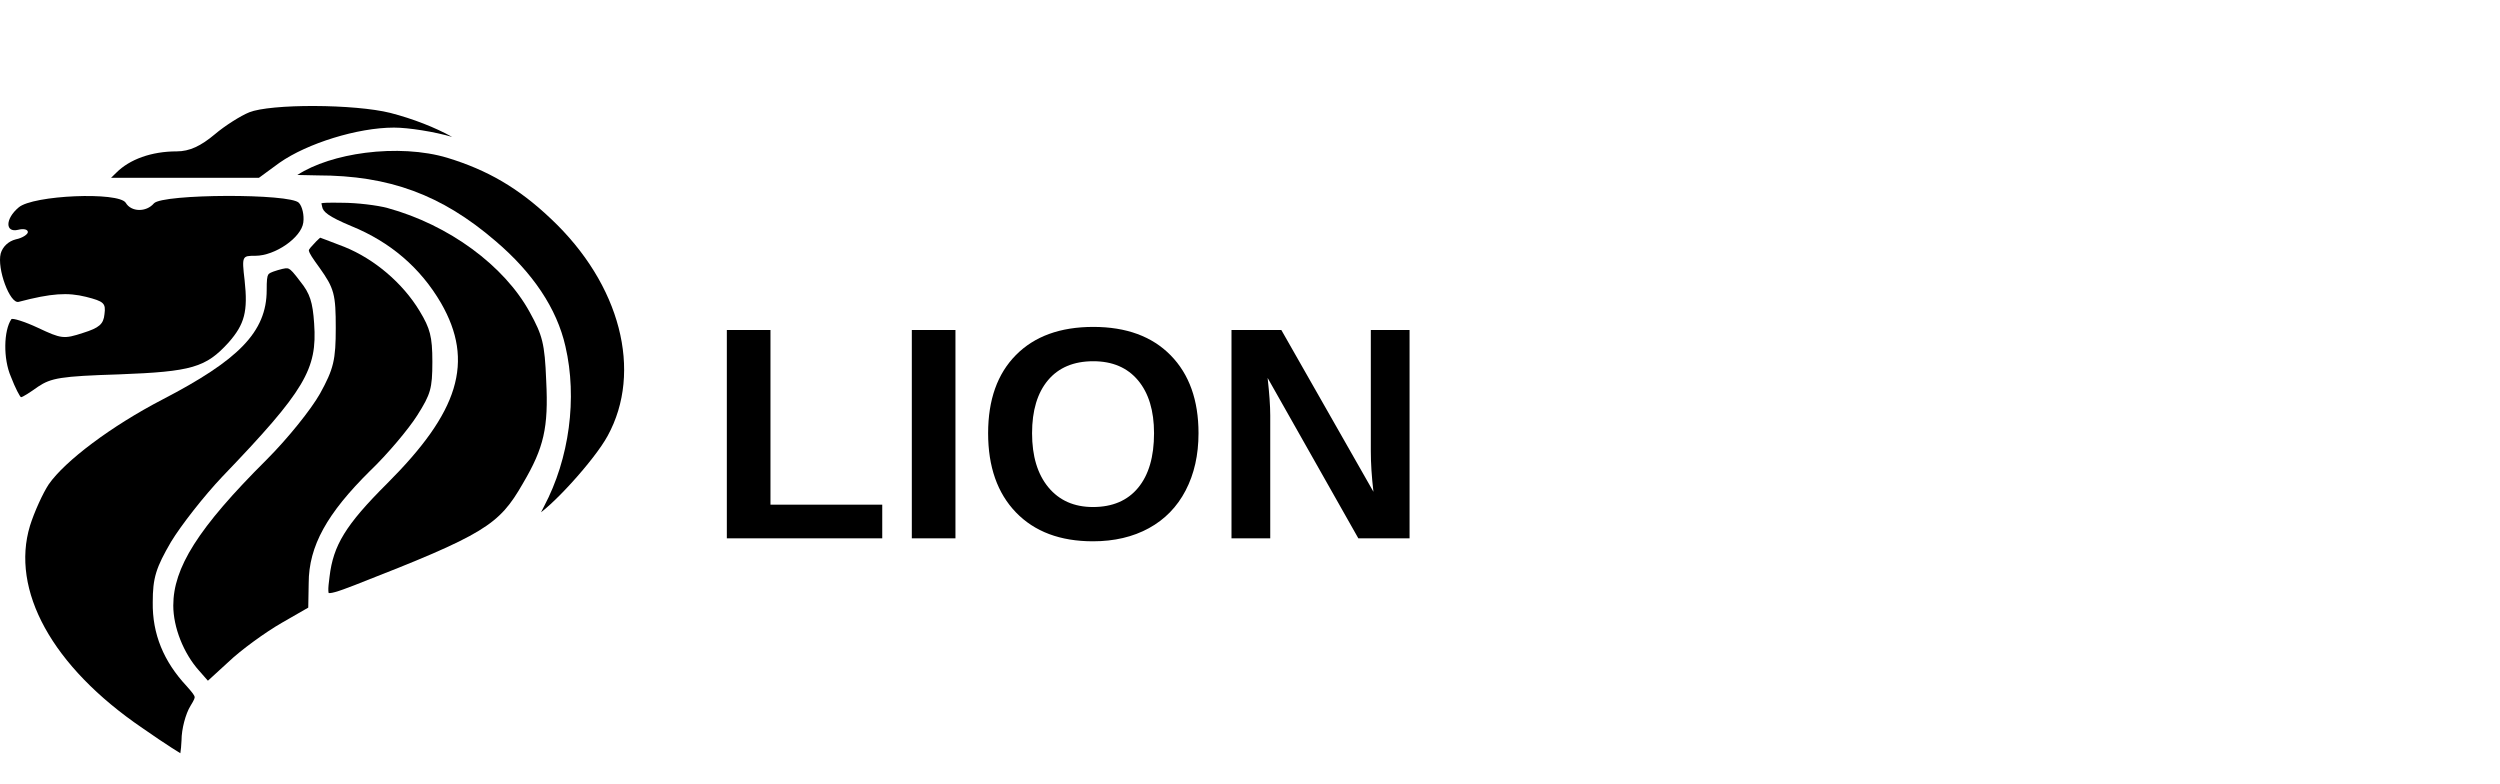
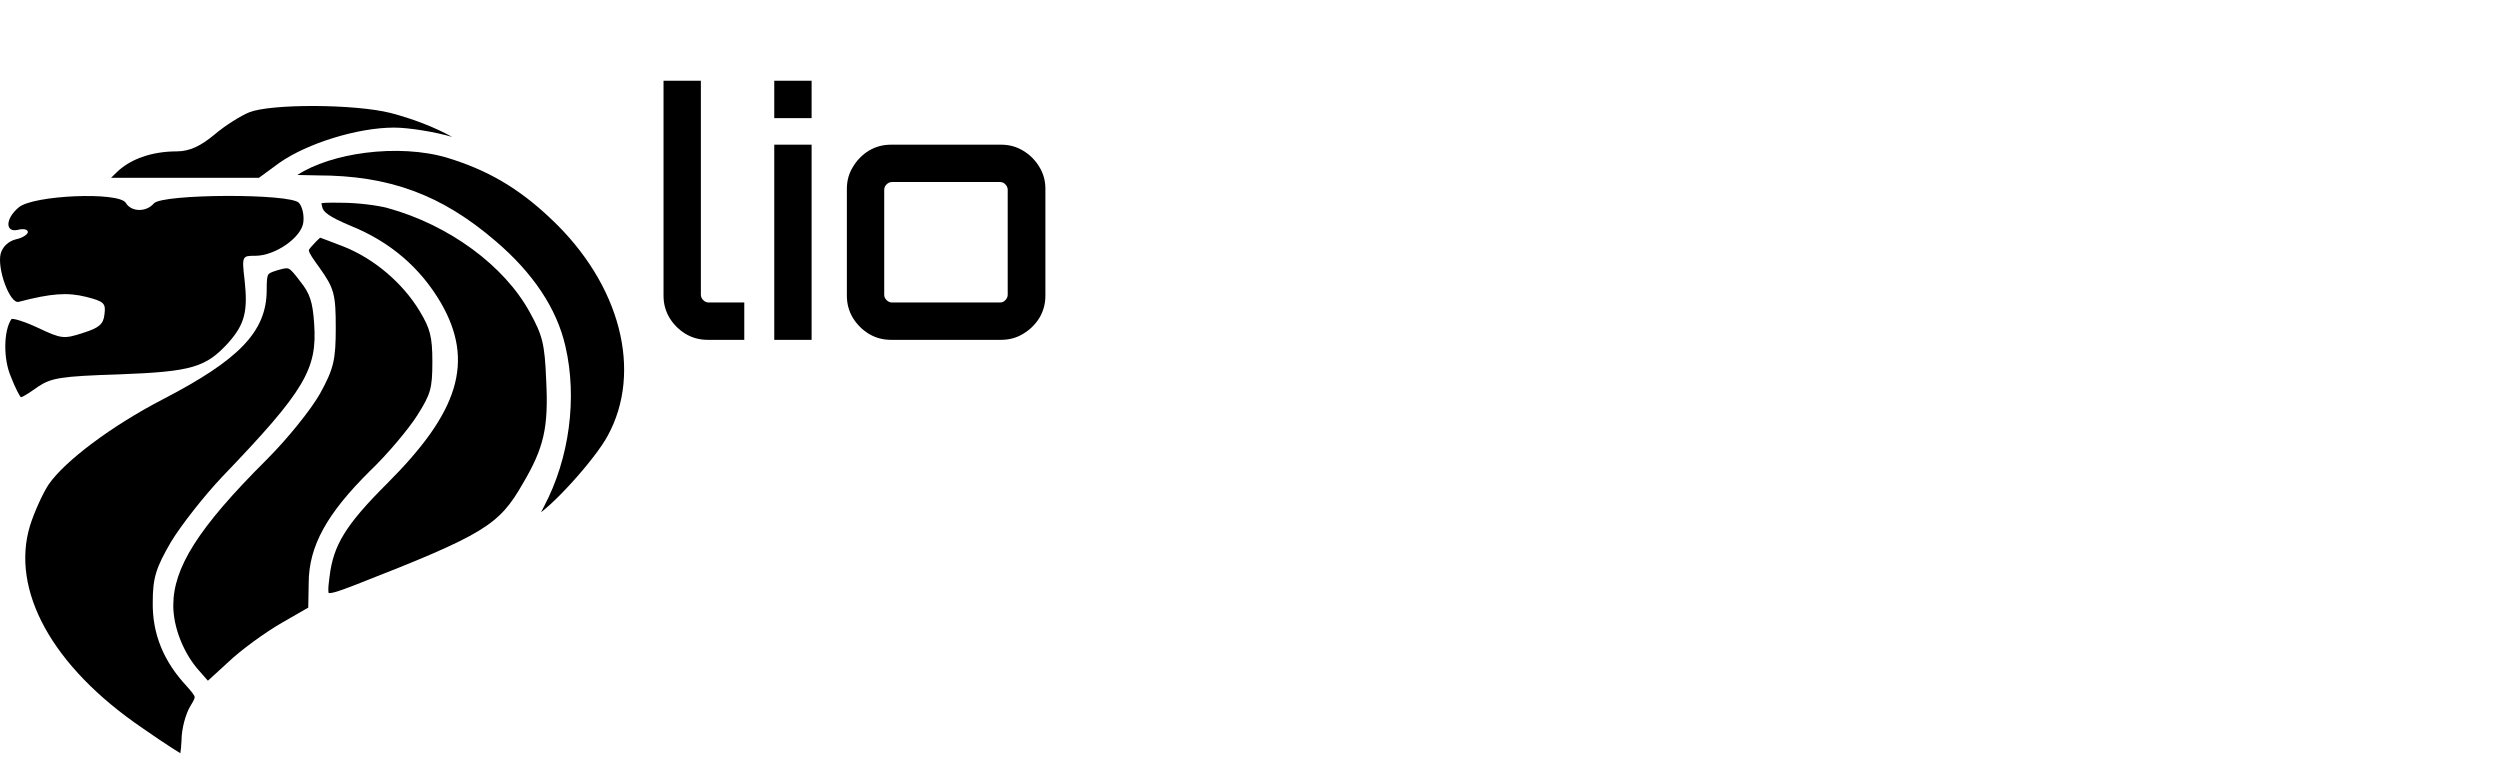
<svg xmlns="http://www.w3.org/2000/svg" width="743" height="233" viewBox="0 0 743 233">
  <path d="M116.003 33.556C122.745 35.296 129.353 37.885 134.382 40.695C134.38 40.695 134.378 40.694 134.376 40.694C129.225 39.172 121.445 37.922 117.093 37.922C111.64 37.922 105.181 39.112 99.103 40.988C93.03 42.864 87.216 45.463 83.083 48.361L83.071 48.369L83.059 48.378L76.969 52.833H53.39H33.014L34.547 51.342L34.556 51.334L34.564 51.325C38.531 47.345 45.022 44.989 52.526 44.989C56.341 44.989 59.702 43.391 63.867 39.893L63.875 39.887C66.818 37.382 71.578 34.368 74.12 33.362L74.125 33.36C75.602 32.769 78.26 32.282 81.733 31.957C85.159 31.636 89.234 31.485 93.451 31.502C101.916 31.535 110.776 32.246 116.003 33.556Z" fill="black" stroke="none" />
  <path d="M88.53 52.004C88.479 52.002 88.428 52 88.379 51.997C93.446 48.718 100.746 46.418 108.601 45.41C117.018 44.33 125.878 44.76 133.01 46.917C144.796 50.527 154 55.794 163.674 64.964L163.679 64.969C184.498 84.516 191.028 110.464 180.612 129.503L180.608 129.509C178.672 133.087 174.396 138.528 169.946 143.419C167.734 145.849 165.51 148.11 163.555 149.901C162.515 150.854 161.583 151.644 160.788 152.251C161.046 151.739 161.346 151.157 161.692 150.497C169.237 136.258 171.604 118.288 168.05 102.955C165.498 91.651 158.324 81.01 147.155 71.537C131.255 57.905 115.715 52.13 94.381 52.128C91.85 52.095 89.939 52.062 88.53 52.004Z" fill="black" stroke="none" />
  <path d="M157.442 92.788L157.444 92.793C159.382 96.301 160.464 98.616 161.14 101.387C161.825 104.192 162.113 107.536 162.33 113.128L162.33 113.137L162.331 113.146C162.691 120.179 162.502 125.145 161.479 129.654C160.458 134.15 158.585 138.286 155.437 143.624L155.432 143.633L155.427 143.642C151.812 149.963 148.964 153.685 142.31 157.738C135.51 161.88 124.783 166.335 105.326 173.931C102.815 174.899 100.983 175.577 99.635 175.952C98.963 176.139 98.471 176.234 98.113 176.261C97.887 176.278 97.756 176.266 97.69 176.254C97.656 176.167 97.606 175.974 97.586 175.584C97.54 174.701 97.68 173.385 97.938 171.425L97.939 171.415L97.94 171.405C98.497 166.687 99.702 162.861 102.257 158.701C104.841 154.493 108.83 149.904 115.043 143.708L115.044 143.707C125.598 133.158 132.153 124.152 134.78 115.543C137.442 106.821 136.023 98.688 131.078 90.078L131.073 90.07C124.961 79.585 116.007 71.913 104.413 67.195C101.015 65.768 98.873 64.705 97.537 63.755C96.252 62.84 95.876 62.149 95.752 61.474L95.745 61.433L95.734 61.392C95.617 60.907 95.552 60.602 95.522 60.407C95.801 60.346 96.286 60.286 97.103 60.257C98.179 60.217 99.642 60.232 101.643 60.263L101.655 60.263H101.667C106.059 60.263 112.15 60.999 115.18 61.825C133.414 66.835 149.848 78.92 157.442 92.788ZM97.725 176.315C97.724 176.317 97.715 176.309 97.703 176.283C97.72 176.299 97.727 176.312 97.725 176.315Z" fill="black" stroke="none" />
  <path d="M88.844 60.297C89.853 61.382 90.43 63.957 90.142 66.126C89.565 70.599 81.782 76.021 75.873 76.021C71.982 76.021 71.838 76.021 72.703 83.341C73.712 92.558 72.703 96.354 67.947 101.776C61.173 109.231 56.993 110.451 35.375 111.264C17.936 111.807 15.197 112.349 11.306 114.924C8.856 116.686 6.694 118.042 6.262 118.042C5.973 118.042 4.532 115.331 3.235 111.942C0.929 106.656 1.073 98.252 3.379 94.863C3.667 94.456 7.271 95.541 11.306 97.438C18.224 100.691 18.945 100.827 24.709 98.929C29.466 97.438 30.763 96.354 31.051 93.372C31.483 90.118 30.907 89.576 25.574 88.221C20.098 86.865 15.341 87.136 5.541 89.712C2.947 90.39 -0.944 79.817 0.209 75.344C0.785 73.31 2.515 71.684 4.676 71.141C6.694 70.735 8.279 69.65 8.279 68.973C8.279 68.159 6.982 67.888 5.397 68.295C1.506 69.244 1.506 65.042 5.541 61.653C9.721 57.993 35.375 56.909 37.392 60.297C38.978 63.008 43.446 63.144 45.752 60.433C48.346 57.586 86.394 57.451 88.844 60.297Z" fill="black" stroke="none" />
  <path d="M67.712 196.894L61.791 202.31L59.198 199.359L59.193 199.354L59.188 199.348C54.518 194.138 51.499 186.411 51.499 179.969C51.499 168.854 58.665 157.079 79.309 136.543L79.313 136.539C85.56 130.276 92.438 121.717 95.125 116.955L95.129 116.947L95.133 116.94C97.09 113.378 98.291 110.87 98.972 108.022C99.647 105.193 99.787 102.116 99.787 97.453C99.787 92.58 99.688 89.583 99.015 87.076C98.327 84.509 97.062 82.545 95.044 79.687L95.039 79.679L95.033 79.671C93.946 78.172 93.165 77.078 92.626 76.223C92.073 75.347 91.87 74.866 91.81 74.579C91.774 74.404 91.784 74.313 91.897 74.115C92.07 73.814 92.395 73.44 93.038 72.755L93.058 72.735L93.077 72.713C93.684 72.015 94.324 71.377 94.834 70.923C94.957 70.814 95.067 70.72 95.163 70.641C95.167 70.642 95.17 70.643 95.173 70.644C95.587 70.794 96.174 71.013 96.893 71.284C98.327 71.824 100.264 72.567 102.349 73.372C111.271 76.981 119.661 84.096 124.68 92.389L124.68 92.39C126.307 95.073 127.23 96.976 127.771 99.097C128.317 101.239 128.499 103.694 128.499 107.519C128.499 111.616 128.349 113.977 127.745 116.103C127.143 118.221 126.061 120.206 123.976 123.492L123.975 123.493C121.462 127.465 115.206 134.953 109.936 139.987L109.926 139.997L109.916 140.006C97.284 152.524 91.747 162.208 91.742 173.369L91.614 180.583L83.702 185.13C78.867 187.91 71.567 193.19 67.712 196.894Z" fill="black" stroke="none" />
  <path d="M89.172 83.566L89.187 83.586L89.203 83.606C90.714 85.467 91.622 87.026 92.221 88.85C92.831 90.707 93.148 92.918 93.363 96.137L93.363 96.144C93.854 103.023 93.129 107.95 89.35 114.308C85.486 120.807 78.441 128.784 66.101 141.632L66.095 141.639C60.68 147.34 53.797 156.139 50.83 161.039L50.822 161.051L50.816 161.063C48.637 164.815 47.255 167.489 46.44 170.152C45.617 172.841 45.397 175.433 45.396 178.985C45.248 188.357 48.602 196.569 55.493 203.935C56.331 204.893 56.911 205.561 57.309 206.106C57.71 206.655 57.817 206.935 57.847 207.097C57.868 207.214 57.875 207.395 57.704 207.811C57.517 208.265 57.183 208.848 56.633 209.749C55.87 210.972 55.208 212.727 54.737 214.53C54.264 216.34 53.95 218.328 53.946 220.075C53.879 221.581 53.752 222.902 53.599 223.861C52.95 223.47 52.114 222.947 51.131 222.315C48.813 220.823 45.714 218.748 42.395 216.426L42.386 216.42L42.378 216.415C15.307 198 3.13 175.273 8.916 156.245C10.188 152.175 12.734 146.563 14.517 143.886C16.918 140.465 21.507 136.166 27.49 131.693C33.452 127.234 40.7 122.675 48.312 118.722C59.568 112.879 67.287 107.879 72.192 102.801C77.17 97.649 79.261 92.404 79.261 86.219C79.261 84.801 79.28 83.787 79.361 83.017C79.442 82.246 79.574 81.865 79.705 81.643C79.936 81.251 80.386 80.944 82.535 80.294C84.749 79.647 85.333 79.635 85.822 79.863C86.1 79.993 86.467 80.264 87.03 80.883C87.593 81.502 88.259 82.36 89.172 83.566ZM54.861 224.571C54.861 224.571 54.861 224.571 54.861 224.571L54.861 224.571Z" fill="black" stroke="none" />
-   <text x="210" y="160" font-family="Arial, Helvetica, sans-serif" font-weight="700" font-size="90" fill="black">LION</text>
+   <path d="M210.3 101C207.9 101 205.7 100.4 203.7 99.2C201.767 98 200.2 96.433 199 94.5C197.8 92.5 197.2 90.3 197.2 87.9V24H208.3V87.6C208.3 88.2 208.533 88.733 209 89.2C209.467 89.667 210 89.9 210.6 89.9H221.2V101H210.3ZM230.11 101V43H241.21V101H230.11ZM230.11 35.1V24H241.21V35.1H230.11ZM264.79 101C262.39 101 260.19 100.4 258.19 99.2C256.257 98 254.69 96.433 253.49 94.5C252.29 92.5 251.69 90.3 251.69 87.9V56.1C251.69 53.7 252.29 51.533 253.49 49.6C254.69 47.6 256.257 46 258.19 44.8C260.19 43.6 262.39 43 264.79 43H297.49C299.957 43 302.157 43.6 304.09 44.8C306.09 46 307.69 47.6 308.89 49.6C310.09 51.533 310.69 53.7 310.69 56.1V87.9C310.69 90.3 310.09 92.5 308.89 94.5C307.69 96.433 306.09 98 304.09 99.2C302.157 100.4 299.957 101 297.49 101H264.79ZM265.09 89.9H297.19C297.857 89.9 298.39 89.667 298.79 89.2C299.257 88.733 299.49 88.2 299.49 87.6V56.4C299.49 55.8 299.257 55.267 298.79 54.8C298.39 54.333 297.857 54.1 297.19 54.1H265.09C264.49 54.1 263.957 54.333 263.49 54.8C263.023 55.267 262.79 55.8 262.79 56.4V87.6C262.79 88.2 263.023 88.733 263.49 89.2C263.957 89.667 264.49 89.9 265.09 89.9Z" fill="black" stroke="none" />
</svg>
